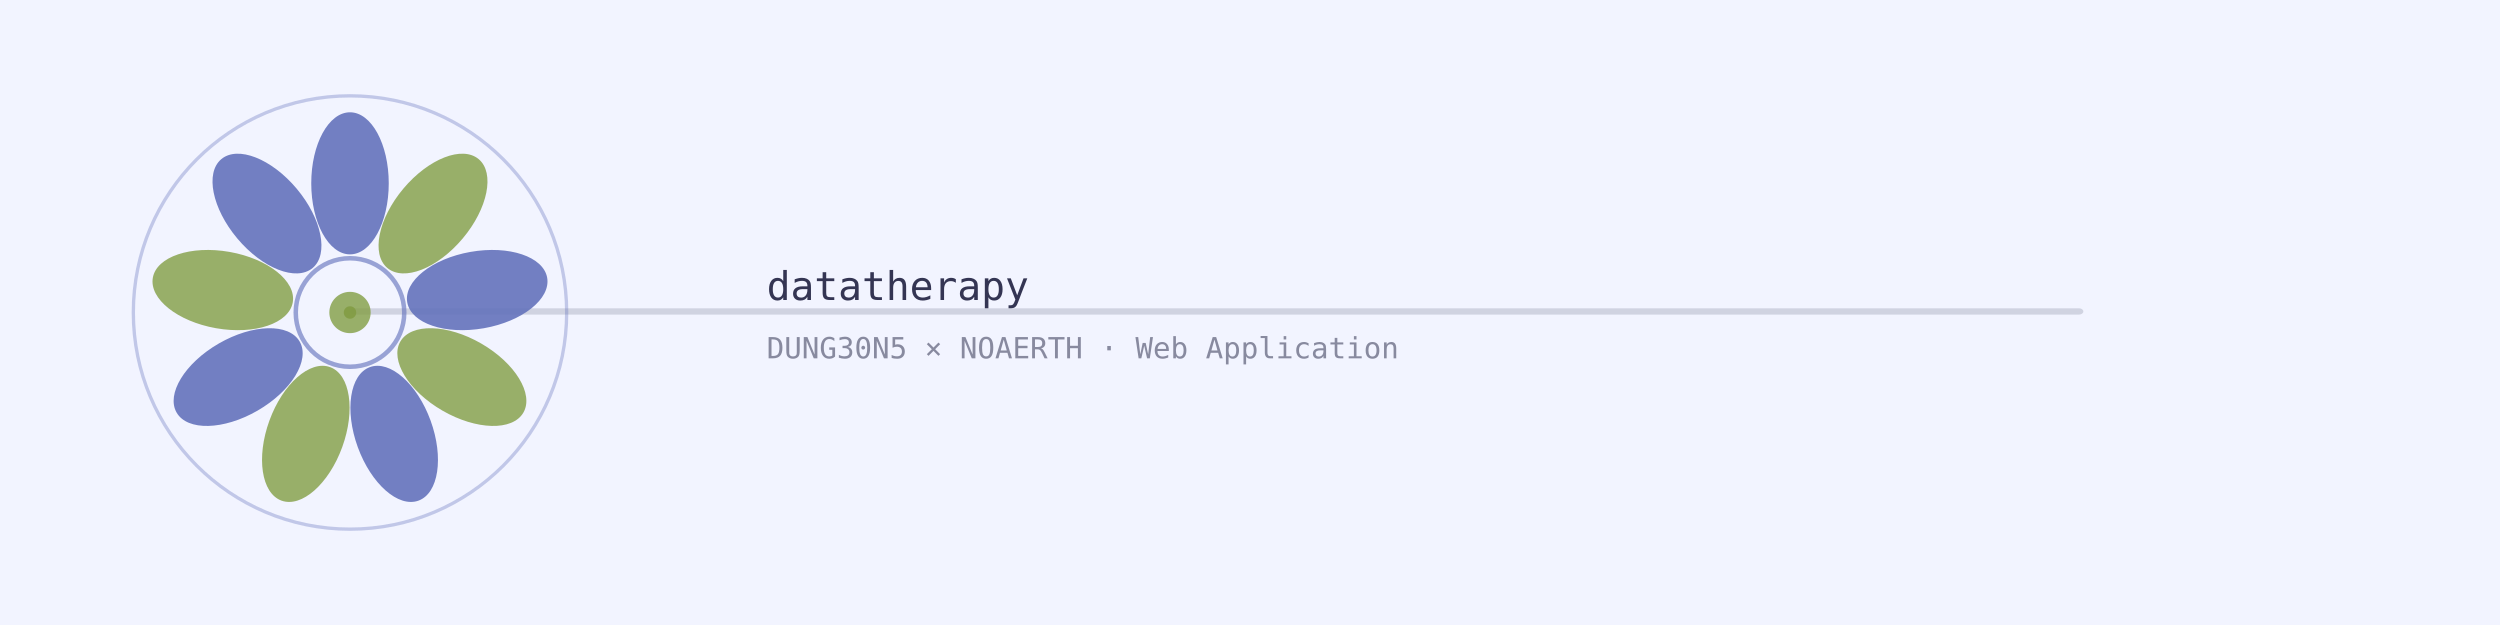
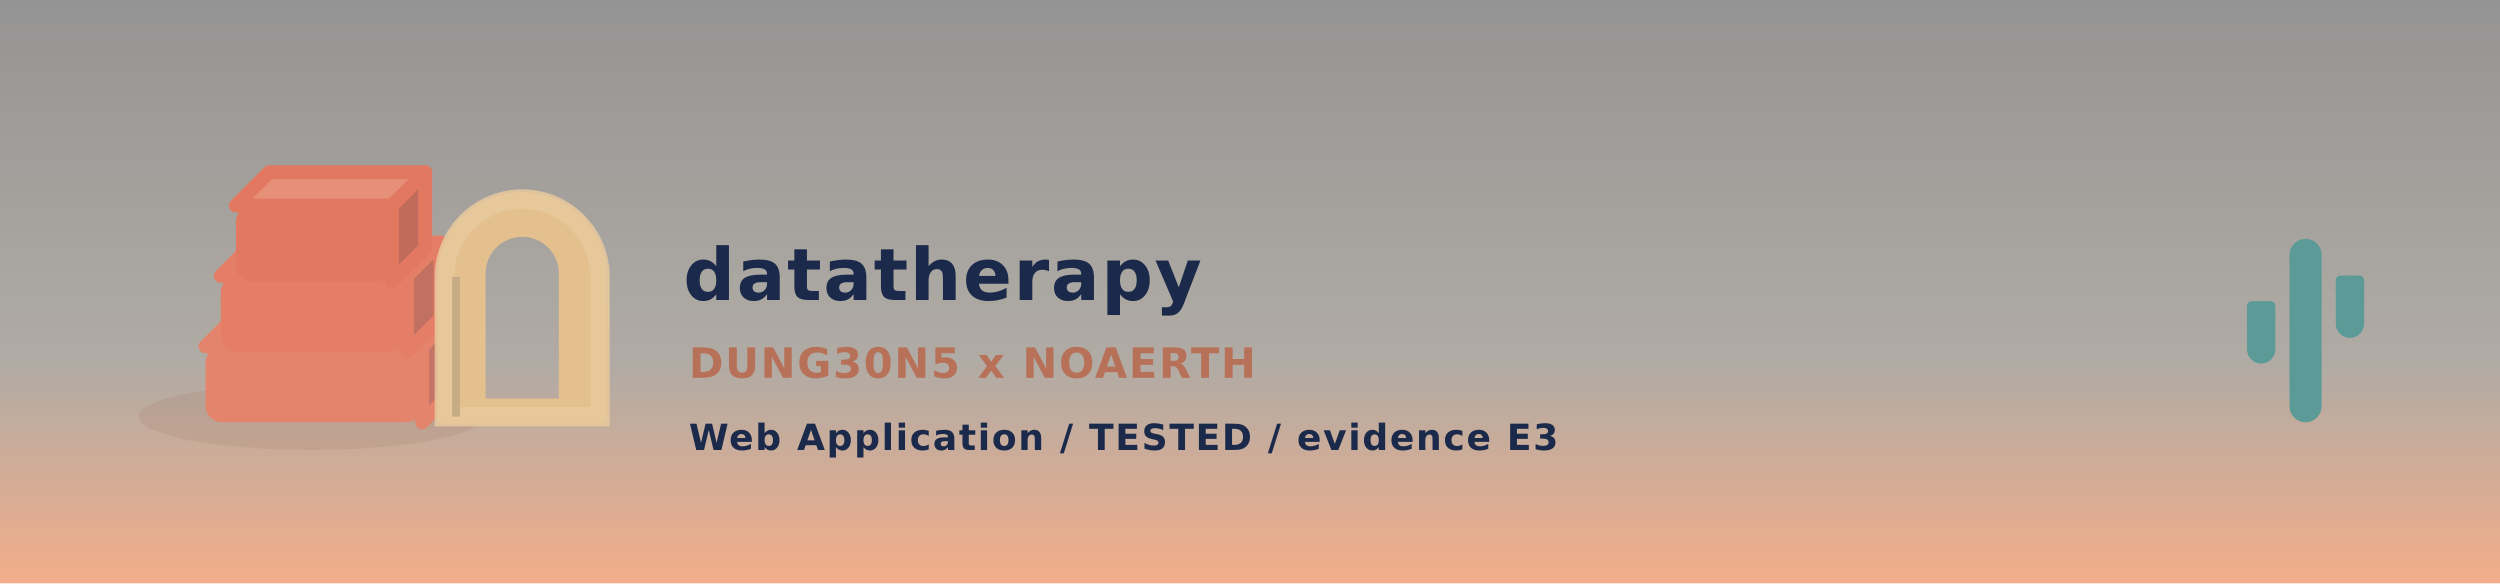
- <svg xmlns="http://www.w3.org/2000/svg" viewBox="0 0 1200 300" width="1200" height="300" role="img" aria-label="datatherapy identity object">
-   <rect width="1200" height="300" fill="#f2f4ff" />
-   <defs>
-     <linearGradient id="gft" x1="0" y1="0" x2="1" y2="1">
-       <stop offset="0%" stop-color="#6473bc" />
-       <stop offset="100%" stop-color="#829d44" />
-     </linearGradient>
-   </defs>
-   <rect x="168.00" y="148.00" width="832.00" height="3.00" rx="2.00" fill="rgba(31,33,65,0.160)" opacity="1.00" />
+ <svg xmlns="http://www.w3.org/2000/svg" width="900" height="210" viewBox="0 0 900 210" role="img" aria-label="datatherapy - identity object">
+   <linearGradient id="skyf" x1="0" y1="0" x2="0" y2="1">
+     <stop offset="0" stop-color="#959494" />
+     <stop offset="0.62" stop-color="#b0aba4" />
+     <stop offset="1" stop-color="#f3ad8a" />
+   </linearGradient>
+   <rect width="900" height="210" fill="url(#skyf)" />
+   <rect x="0" y="352" width="900" height="-142" fill="#e9cda3" />
+   <rect x="0" y="352" width="900" height="3" fill="#ebd1a9" />
+   <ellipse cx="112" cy="150" rx="62" ry="12" fill="rgba(138,90,68,0.11)" />
  <g>
-     <ellipse cx="168.00" cy="88.00" rx="18.60" ry="34.10" fill="rgba(100,115,188,0.900)" opacity="1.00" transform="rotate(0.0 168.00 88.00)" />
-     <ellipse cx="207.85" cy="102.51" rx="18.60" ry="34.10" fill="rgba(130,157,68,0.800)" opacity="1.00" transform="rotate(40.0 207.85 102.51)" />
-     <ellipse cx="229.06" cy="139.23" rx="18.60" ry="34.10" fill="rgba(100,115,188,0.900)" opacity="1.00" transform="rotate(80.0 229.06 139.23)" />
-     <ellipse cx="221.69" cy="181.00" rx="18.60" ry="34.10" fill="rgba(130,157,68,0.800)" opacity="1.00" transform="rotate(120.0 221.69 181.00)" />
-     <ellipse cx="189.21" cy="208.26" rx="18.60" ry="34.10" fill="rgba(100,115,188,0.900)" opacity="1.00" transform="rotate(160.0 189.21 208.26)" />
-     <ellipse cx="146.79" cy="208.26" rx="18.60" ry="34.10" fill="rgba(130,157,68,0.800)" opacity="1.00" transform="rotate(200.0 146.79 208.26)" />
-     <ellipse cx="114.31" cy="181.00" rx="18.60" ry="34.10" fill="rgba(100,115,188,0.900)" opacity="1.00" transform="rotate(240.0 114.31 181.00)" />
-     <ellipse cx="106.94" cy="139.23" rx="18.60" ry="34.10" fill="rgba(130,157,68,0.800)" opacity="1.00" transform="rotate(280.0 106.94 139.23)" />
-     <ellipse cx="128.15" cy="102.51" rx="18.60" ry="34.10" fill="rgba(100,115,188,0.900)" opacity="1.00" transform="rotate(320.0 128.15 102.51)" />
-     <circle cx="168.00" cy="150.00" r="26.04" fill="none" stroke="rgba(100,115,188,0.900)" stroke-width="2.17" opacity="0.70" />
-     <circle cx="168.00" cy="150.00" r="9.92" fill="rgba(130,157,68,0.800)" opacity="1.00" />
-     <animate attributeName="opacity" values="0.25;1.0;0.25" dur="16.2s" begin="0s" repeatCount="indefinite" />
+     <path d="M74,124.67 L152,124.67 L164,112.67 L86,112.67 Z" fill="#e99a82" stroke="#e5846c" stroke-width="5" stroke-linejoin="round" />
+     <path d="M152,124.67 L164,112.67 L164,140 L152,152 Z" fill="#c37566" stroke="#e5846c" stroke-width="5" stroke-linejoin="round" />
+     <rect x="74" y="124.67" width="78" height="27.33" rx="6" fill="#e5846c" />
+     <path d="M79.46,99.33 L146.54,99.33 L158.54,87.33 L91.46,87.33 Z" fill="#e8957d" stroke="#e47e66" stroke-width="5" stroke-linejoin="round" />
+     <path d="M146.54,99.33 L158.54,87.33 L158.54,114.67 L146.54,126.67 Z" fill="#c27061" stroke="#e47e66" stroke-width="5" stroke-linejoin="round" />
+     <rect x="79.46" y="99.33" width="67.08" height="27.33" rx="6" fill="#e47e66" />
+     <path d="M84.92,74 L141.08,74 L153.08,62 L96.92,62 Z" fill="#e79079" stroke="#e37861" stroke-width="5" stroke-linejoin="round" />
+     <path d="M141.08,74 L153.08,62 L153.08,89.33 L141.08,101.33 Z" fill="#c16b5d" stroke="#e37861" stroke-width="5" stroke-linejoin="round" />
+     <rect x="84.92" y="74" width="56.16" height="27.33" rx="6" fill="#e37861" />
+     <animate attributeName="opacity" values="0.72;1;0.72" dur="6s" begin="0s" repeatCount="indefinite" />
  </g>
-   <g>
-     <ellipse cx="168.00" cy="88.00" rx="18.60" ry="34.10" fill="none" opacity="1.00" transform="rotate(0.0 168.00 88.00)" />
-     <ellipse cx="207.85" cy="102.51" rx="18.60" ry="34.10" fill="none" opacity="1.00" transform="rotate(40.0 207.85 102.51)" />
-     <ellipse cx="229.06" cy="139.23" rx="18.60" ry="34.10" fill="none" opacity="1.00" transform="rotate(80.0 229.06 139.23)" />
-     <ellipse cx="221.69" cy="181.00" rx="18.60" ry="34.10" fill="none" opacity="1.00" transform="rotate(120.0 221.69 181.00)" />
-     <ellipse cx="189.21" cy="208.26" rx="18.60" ry="34.10" fill="none" opacity="1.00" transform="rotate(160.0 189.21 208.26)" />
-     <ellipse cx="146.79" cy="208.26" rx="18.60" ry="34.10" fill="none" opacity="1.00" transform="rotate(200.0 146.79 208.26)" />
-     <ellipse cx="114.31" cy="181.00" rx="18.60" ry="34.10" fill="none" opacity="1.00" transform="rotate(240.0 114.31 181.00)" />
-     <ellipse cx="106.94" cy="139.23" rx="18.60" ry="34.10" fill="none" opacity="1.00" transform="rotate(280.0 106.94 139.23)" />
-     <ellipse cx="128.15" cy="102.51" rx="18.60" ry="34.10" fill="none" opacity="1.00" transform="rotate(320.0 128.15 102.51)" />
-     <circle cx="168.00" cy="150.00" r="26.04" fill="none" stroke="none" stroke-width="2.17" opacity="0.70" />
-     <circle cx="168.00" cy="150.00" r="9.92" fill="none" opacity="1.00" />
-     <animateTransform attributeName="transform" type="rotate" values="0.0 0.00 0.00 360.0 0.00 0.00" dur="32.4s" begin="0s" repeatCount="indefinite" />
-   </g>
-   <g>
-     <circle cx="168.00" cy="150.00" r="104.00" fill="none" stroke="rgba(100,115,188,0.350)" stroke-width="1.60" opacity="1.00" />
-     <animate attributeName="opacity" values="0.25;1.0;0.25" dur="16.2s" begin="0s" repeatCount="indefinite" />
-   </g>
-   <circle cx="168" cy="150" r="3" fill="rgba(130,157,68,0.900)">
-     <animate attributeName="opacity" values="0.35;0.95;0.35" dur="16.2s" begin="0s" repeatCount="indefinite" />
-   </circle>
-   <text x="368" y="144" font-family="ui-monospace,Menlo,monospace" font-size="19" fill="rgba(31,33,65,0.900)">datatherapy</text>
-   <text x="368" y="172" font-family="ui-monospace,Menlo,monospace" font-size="14" fill="rgba(31,33,65,0.500)">DUNG30N5 × NOAERTH · Web Application</text>
+   <path d="M160,150 L160,99.68 A28,28 0 0 1 216,99.68 L216,150 Z M172.32,146 L172.32,98.43 A15.68,15.68 0 0 1 203.68,98.43 L203.68,146 Z" fill="#e3c08d" fill-rule="evenodd" stroke="#e3c08d" stroke-width="5" stroke-linejoin="round" />
+   <path d="M160,150 L160,99.68 A28,28 0 0 1 216,99.68 L216,150 Z" fill="none" stroke="#e8c99d" stroke-width="7" stroke-linecap="round" opacity="0.85" />
+   <rect x="162.8" y="99.68" width="2.8" height="50.32" fill="#c7ab84" />
+   <text x="246" y="108" font-family="Verdana,DejaVu Sans,sans-serif" font-size="26" font-weight="700" letter-spacing="0.6" fill="#1b2a4a" text-anchor="start">datatherapy</text>
+   <text x="248" y="136" font-family="Verdana,DejaVu Sans,sans-serif" font-size="15" font-weight="700" letter-spacing="0.6" fill="#b87159" text-anchor="start">DUNG30N5 x NOAERTH</text>
+   <text x="248" y="162" font-family="Verdana,DejaVu Sans,sans-serif" font-size="13" font-weight="700" letter-spacing="0.6" fill="#1b2a4a" text-anchor="start">Web Application  /  TESTED  /  evidence E3</text>
+   <rect x="824.22" y="86" width="11.56" height="66" rx="5.78" fill="#5b9a97" />
+   <rect x="808.92" y="108.44" width="10.2" height="22.44" rx="5.1" fill="#5b9a97" />
+   <rect x="808.92" y="108.44" width="10.2" height="6.6" rx="1.7" fill="#5b9a97" />
+   <rect x="840.88" y="99.2" width="10.2" height="22.44" rx="5.1" fill="#5b9a97" />
+   <rect x="840.88" y="99.2" width="10.2" height="6.6" rx="1.7" fill="#5b9a97" />
</svg>
